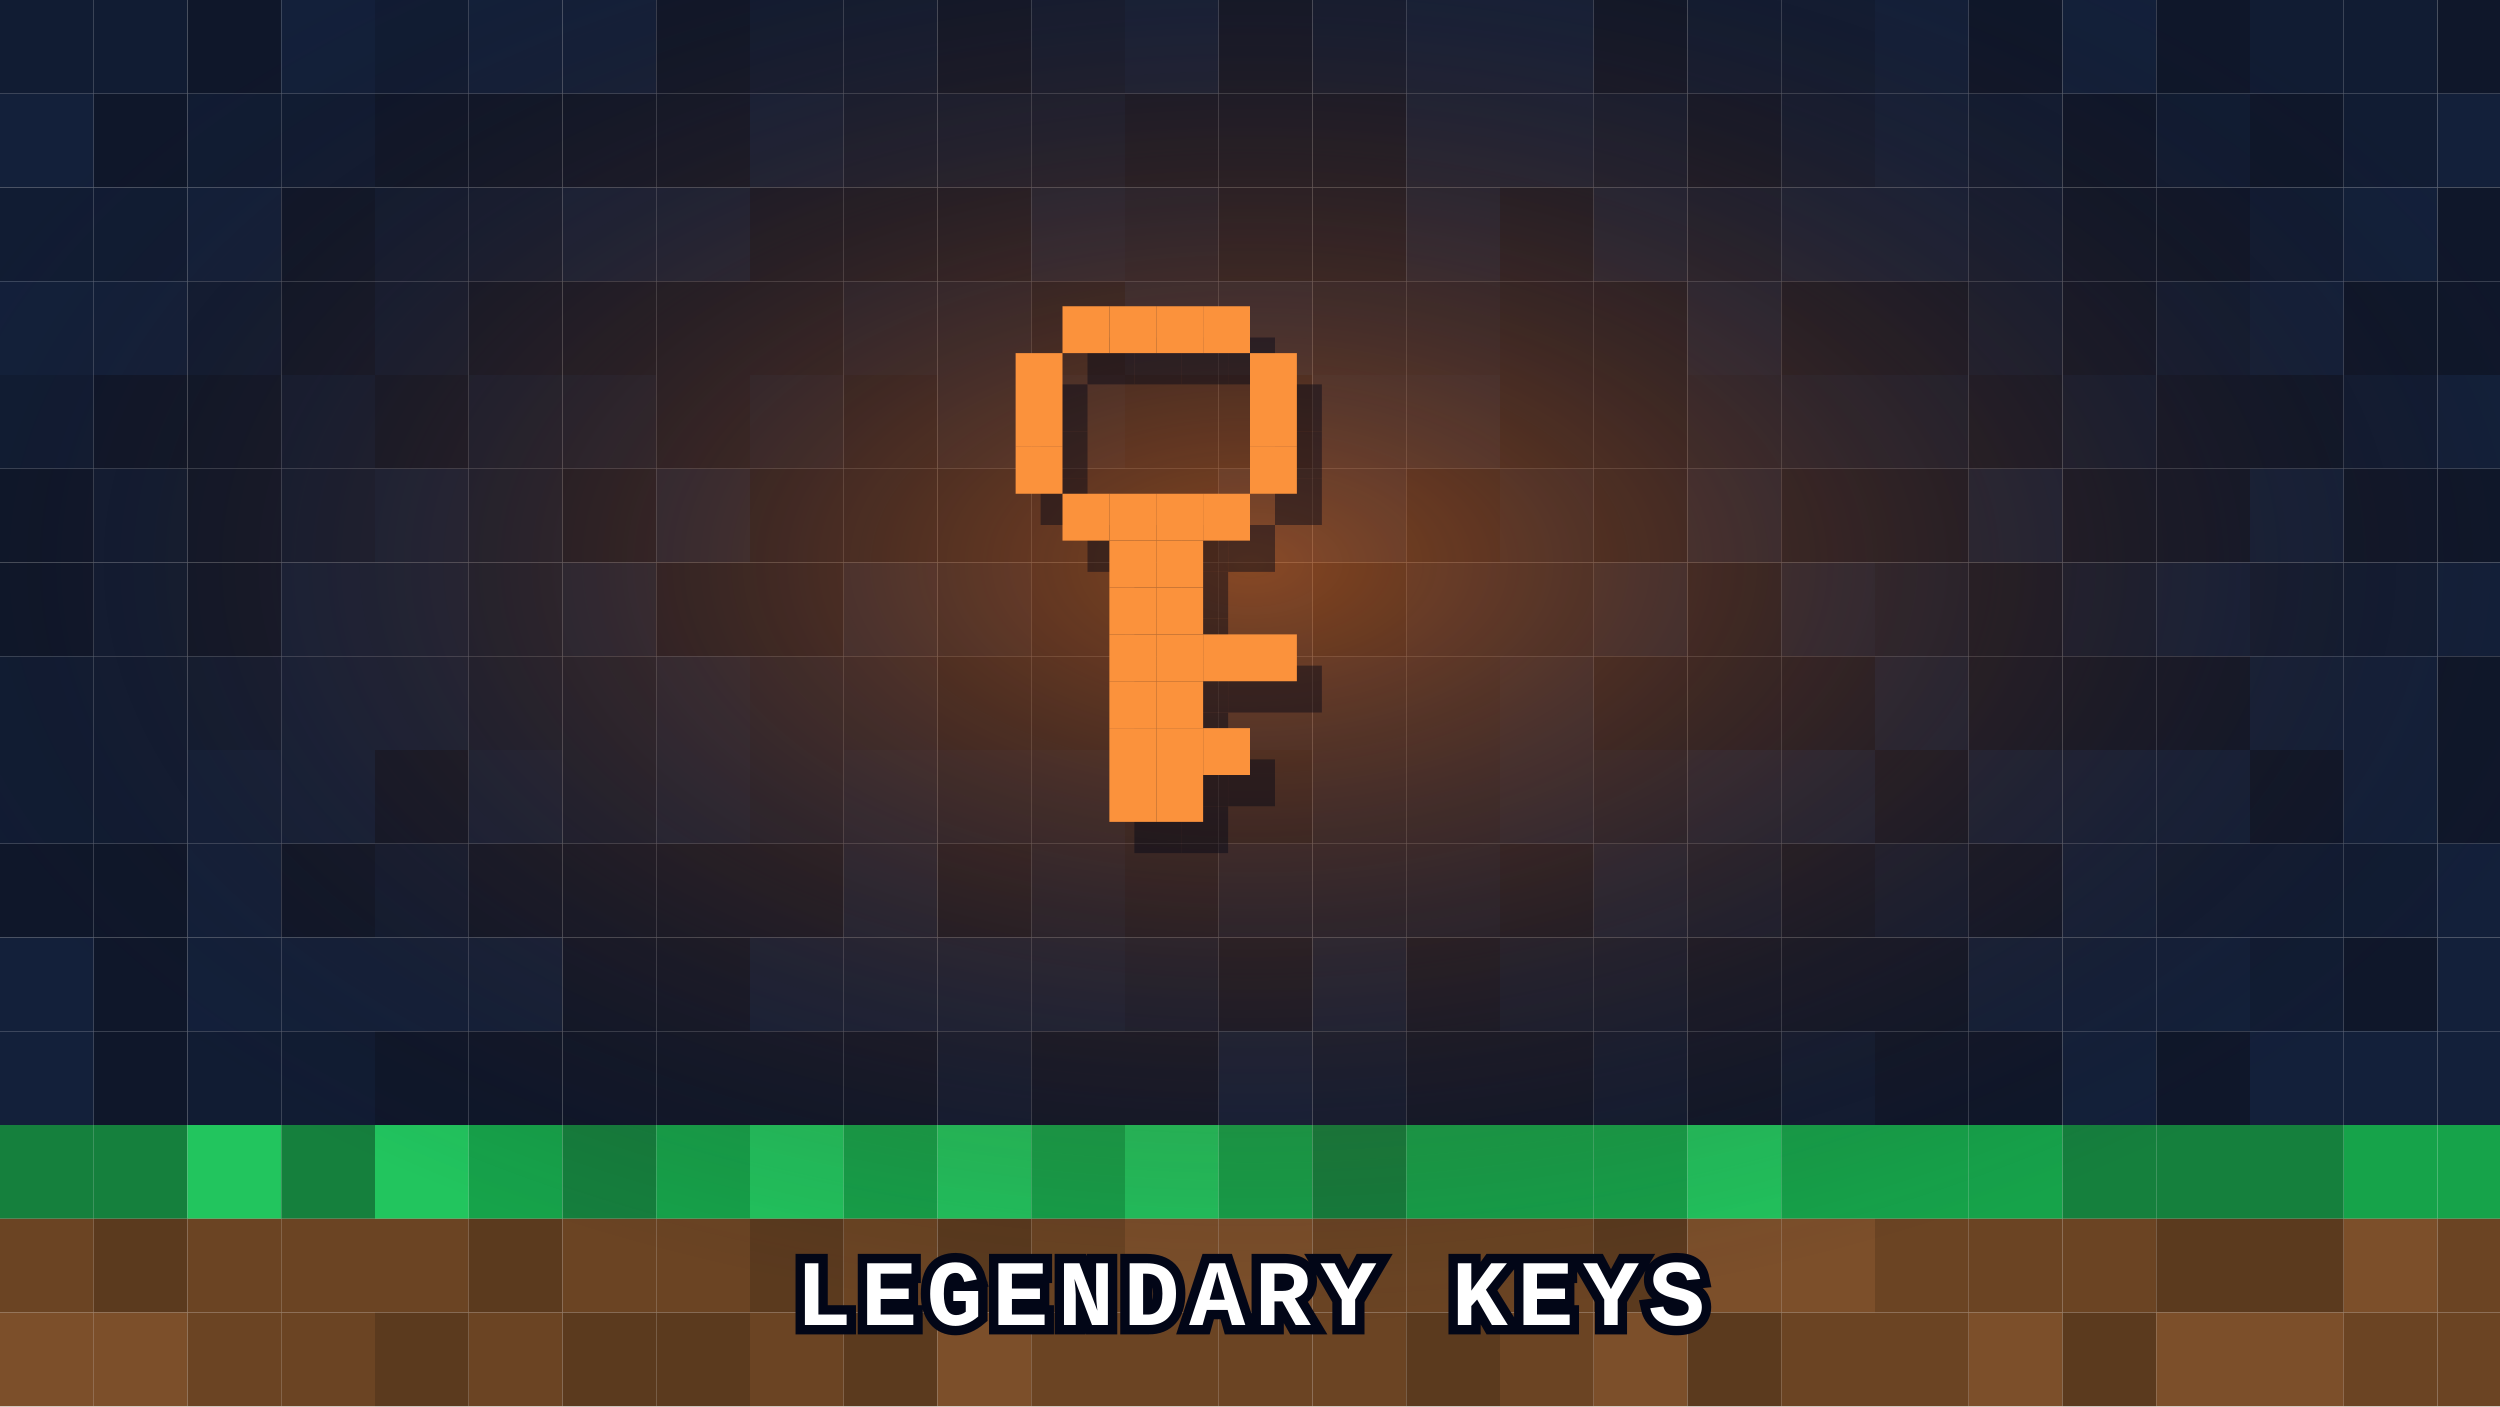
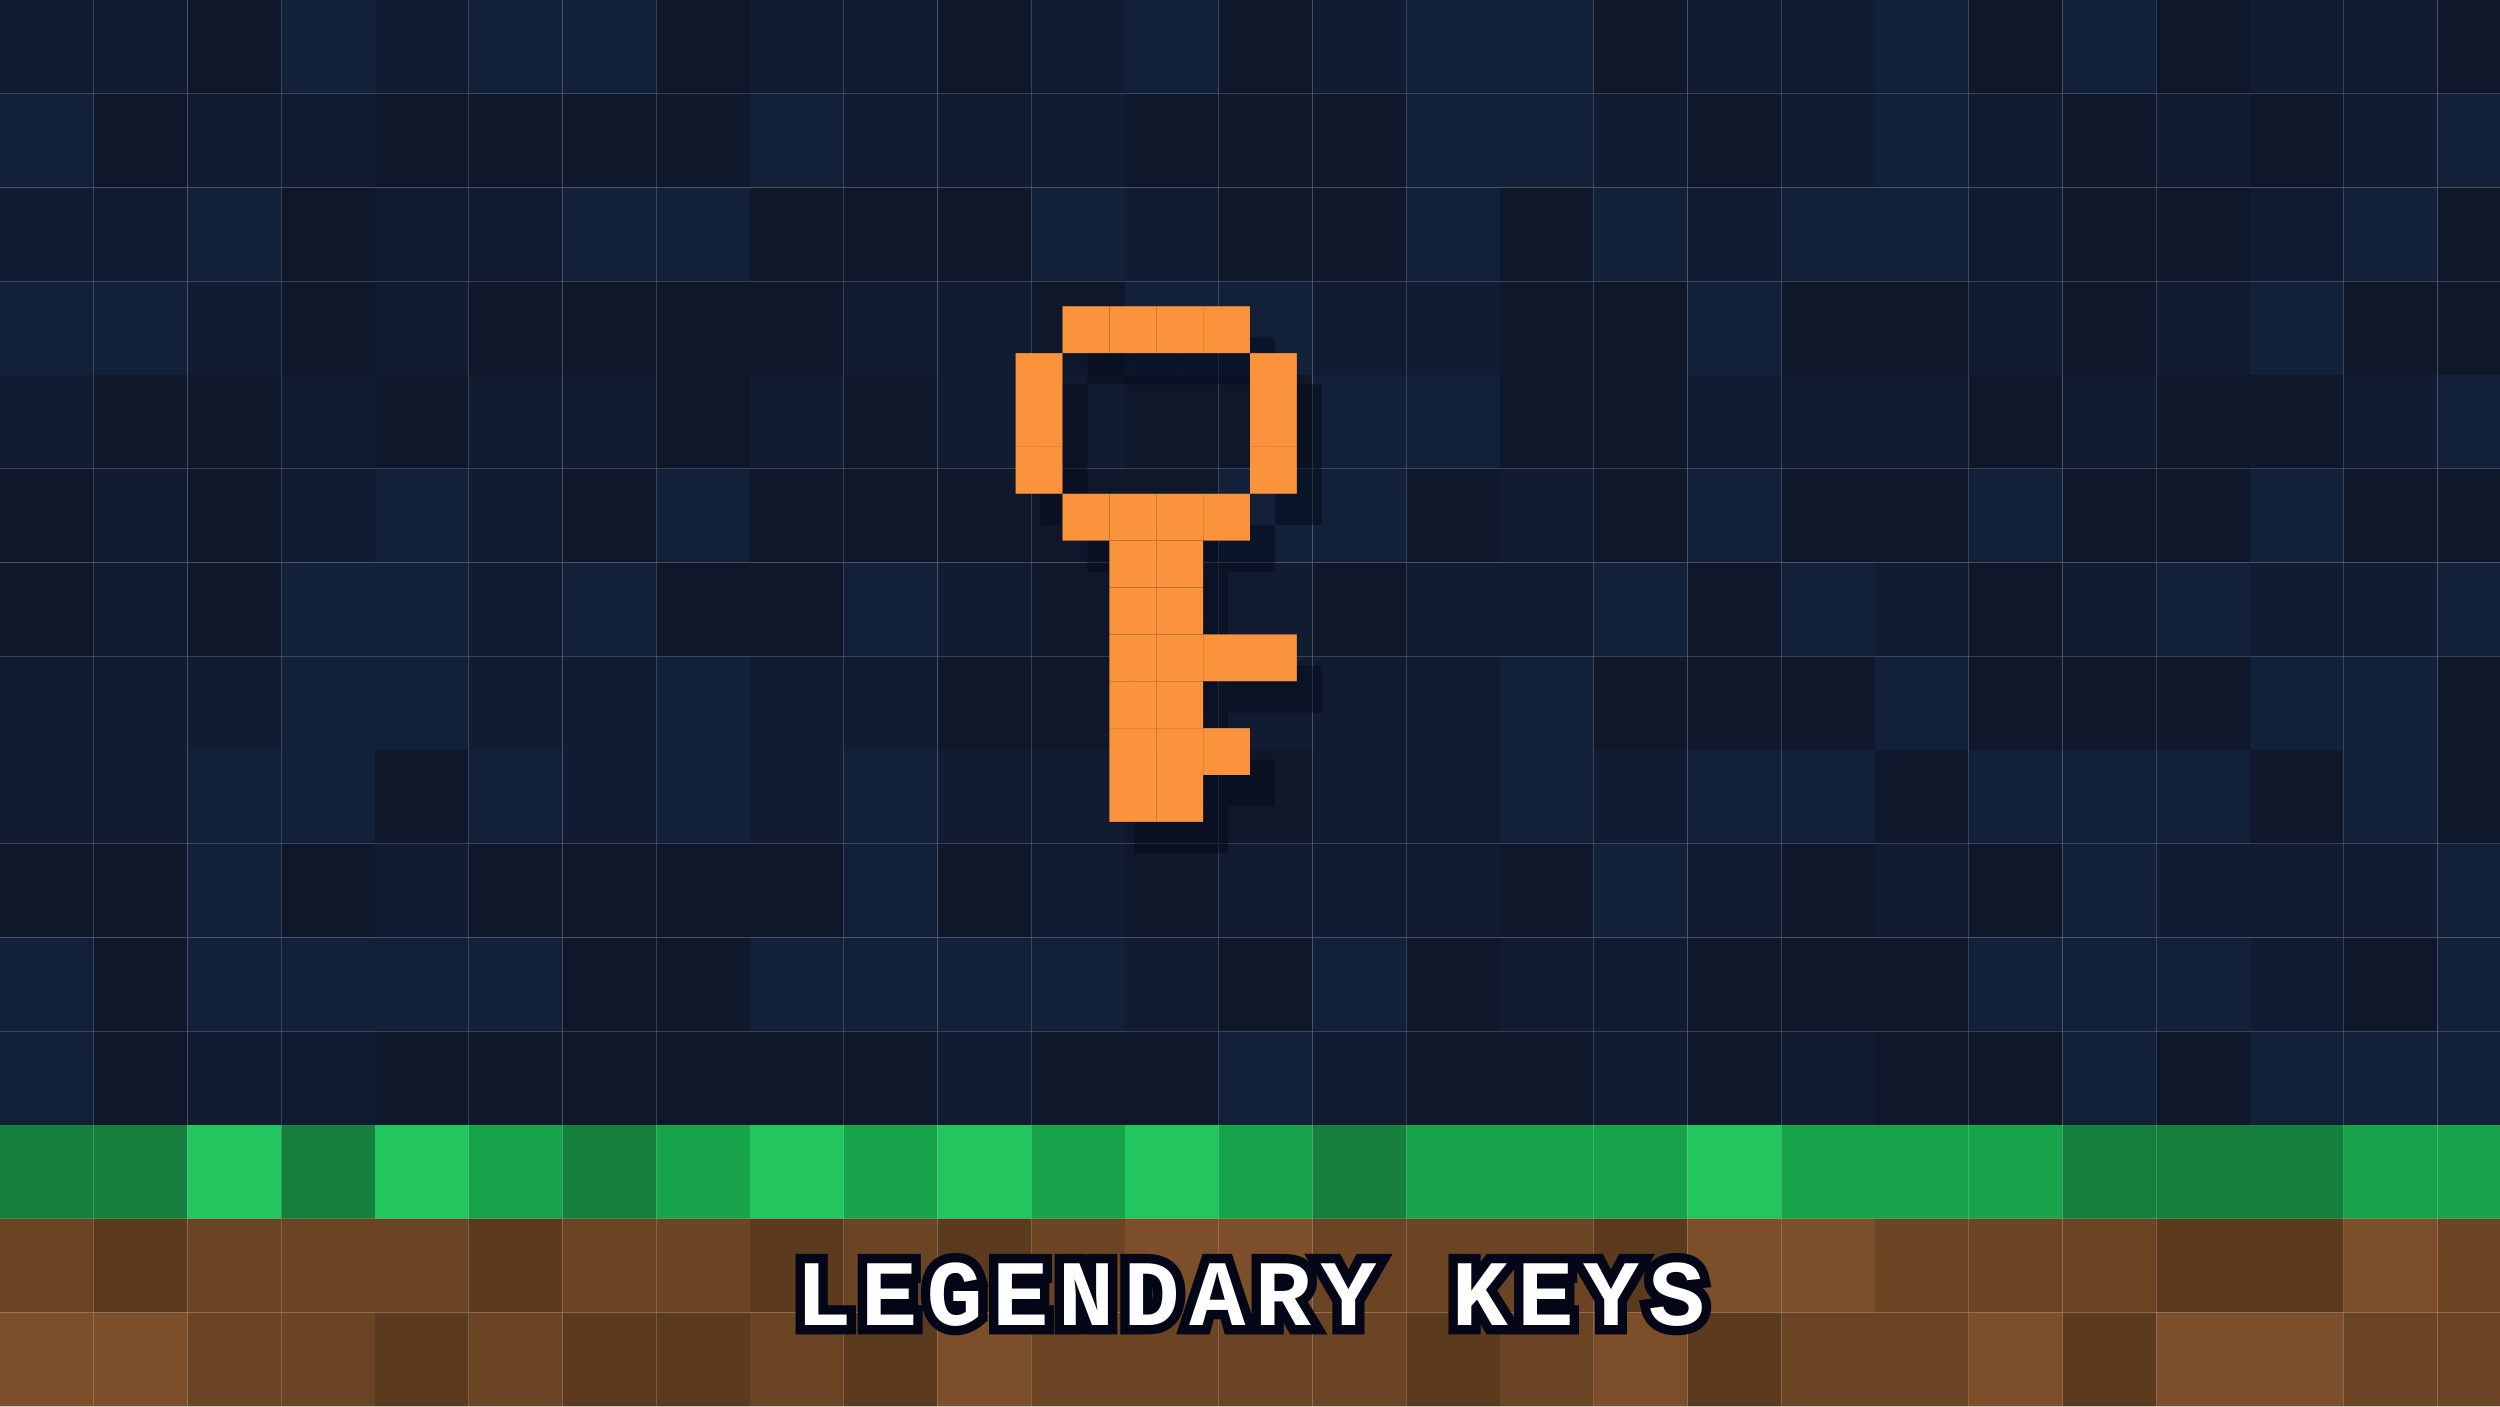
<svg xmlns="http://www.w3.org/2000/svg" viewBox="0 0 800 450" width="800" height="450">
-   <defs>
-     <radialGradient id="g" cx="50%" cy="40%" r="55%">
-       <stop offset="0" stop-color="#f97316" stop-opacity=".85" />
-       <stop offset="1" stop-color="#020617" stop-opacity="0" />
-     </radialGradient>
-   </defs>
  <rect x="0" y="0" width="30" height="30" fill="#111c33" />
  <rect x="30" y="0" width="30" height="30" fill="#111c33" />
  <rect x="60" y="0" width="30" height="30" fill="#0f172a" />
  <rect x="90" y="0" width="30" height="30" fill="#13203a" />
  <rect x="120" y="0" width="30" height="30" fill="#111c33" />
  <rect x="150" y="0" width="30" height="30" fill="#13203a" />
  <rect x="180" y="0" width="30" height="30" fill="#13203a" />
  <rect x="210" y="0" width="30" height="30" fill="#0f172a" />
  <rect x="240" y="0" width="30" height="30" fill="#111c33" />
  <rect x="270" y="0" width="30" height="30" fill="#111c33" />
  <rect x="300" y="0" width="30" height="30" fill="#0f172a" />
  <rect x="330" y="0" width="30" height="30" fill="#111c33" />
  <rect x="360" y="0" width="30" height="30" fill="#13203a" />
  <rect x="390" y="0" width="30" height="30" fill="#0f172a" />
  <rect x="420" y="0" width="30" height="30" fill="#111c33" />
  <rect x="450" y="0" width="30" height="30" fill="#13203a" />
  <rect x="480" y="0" width="30" height="30" fill="#13203a" />
  <rect x="510" y="0" width="30" height="30" fill="#0f172a" />
  <rect x="540" y="0" width="30" height="30" fill="#111c33" />
  <rect x="570" y="0" width="30" height="30" fill="#111c33" />
  <rect x="600" y="0" width="30" height="30" fill="#13203a" />
  <rect x="630" y="0" width="30" height="30" fill="#0f172a" />
  <rect x="660" y="0" width="30" height="30" fill="#13203a" />
  <rect x="690" y="0" width="30" height="30" fill="#0f172a" />
  <rect x="720" y="0" width="30" height="30" fill="#111c33" />
  <rect x="750" y="0" width="30" height="30" fill="#111c33" />
  <rect x="780" y="0" width="30" height="30" fill="#0f172a" />
  <rect x="0" y="30" width="30" height="30" fill="#13203a" />
  <rect x="30" y="30" width="30" height="30" fill="#0f172a" />
  <rect x="60" y="30" width="30" height="30" fill="#111c33" />
  <rect x="90" y="30" width="30" height="30" fill="#111c33" />
  <rect x="120" y="30" width="30" height="30" fill="#0f172a" />
  <rect x="150" y="30" width="30" height="30" fill="#0f172a" />
  <rect x="180" y="30" width="30" height="30" fill="#0f172a" />
  <rect x="210" y="30" width="30" height="30" fill="#0f172a" />
  <rect x="240" y="30" width="30" height="30" fill="#13203a" />
  <rect x="270" y="30" width="30" height="30" fill="#111c33" />
  <rect x="300" y="30" width="30" height="30" fill="#111c33" />
  <rect x="330" y="30" width="30" height="30" fill="#111c33" />
  <rect x="360" y="30" width="30" height="30" fill="#0f172a" />
  <rect x="390" y="30" width="30" height="30" fill="#0f172a" />
  <rect x="420" y="30" width="30" height="30" fill="#0f172a" />
  <rect x="450" y="30" width="30" height="30" fill="#13203a" />
  <rect x="480" y="30" width="30" height="30" fill="#13203a" />
  <rect x="510" y="30" width="30" height="30" fill="#111c33" />
  <rect x="540" y="30" width="30" height="30" fill="#0f172a" />
  <rect x="570" y="30" width="30" height="30" fill="#111c33" />
  <rect x="600" y="30" width="30" height="30" fill="#13203a" />
  <rect x="630" y="30" width="30" height="30" fill="#111c33" />
  <rect x="660" y="30" width="30" height="30" fill="#0f172a" />
  <rect x="690" y="30" width="30" height="30" fill="#111c33" />
  <rect x="720" y="30" width="30" height="30" fill="#0f172a" />
  <rect x="750" y="30" width="30" height="30" fill="#111c33" />
  <rect x="780" y="30" width="30" height="30" fill="#13203a" />
  <rect x="0" y="60" width="30" height="30" fill="#111c33" />
  <rect x="30" y="60" width="30" height="30" fill="#111c33" />
  <rect x="60" y="60" width="30" height="30" fill="#13203a" />
  <rect x="90" y="60" width="30" height="30" fill="#0f172a" />
  <rect x="120" y="60" width="30" height="30" fill="#111c33" />
  <rect x="150" y="60" width="30" height="30" fill="#111c33" />
  <rect x="180" y="60" width="30" height="30" fill="#13203a" />
  <rect x="210" y="60" width="30" height="30" fill="#13203a" />
  <rect x="240" y="60" width="30" height="30" fill="#0f172a" />
  <rect x="270" y="60" width="30" height="30" fill="#0f172a" />
  <rect x="300" y="60" width="30" height="30" fill="#0f172a" />
  <rect x="330" y="60" width="30" height="30" fill="#13203a" />
  <rect x="360" y="60" width="30" height="30" fill="#111c33" />
  <rect x="390" y="60" width="30" height="30" fill="#0f172a" />
  <rect x="420" y="60" width="30" height="30" fill="#0f172a" />
  <rect x="450" y="60" width="30" height="30" fill="#13203a" />
  <rect x="480" y="60" width="30" height="30" fill="#0f172a" />
  <rect x="510" y="60" width="30" height="30" fill="#13203a" />
  <rect x="540" y="60" width="30" height="30" fill="#111c33" />
  <rect x="570" y="60" width="30" height="30" fill="#13203a" />
  <rect x="600" y="60" width="30" height="30" fill="#13203a" />
  <rect x="630" y="60" width="30" height="30" fill="#111c33" />
  <rect x="660" y="60" width="30" height="30" fill="#0f172a" />
  <rect x="690" y="60" width="30" height="30" fill="#0f172a" />
  <rect x="720" y="60" width="30" height="30" fill="#111c33" />
  <rect x="750" y="60" width="30" height="30" fill="#13203a" />
  <rect x="780" y="60" width="30" height="30" fill="#0f172a" />
  <rect x="0" y="90" width="30" height="30" fill="#13203a" />
  <rect x="30" y="90" width="30" height="30" fill="#13203a" />
  <rect x="60" y="90" width="30" height="30" fill="#111c33" />
  <rect x="90" y="90" width="30" height="30" fill="#0f172a" />
  <rect x="120" y="90" width="30" height="30" fill="#111c33" />
  <rect x="150" y="90" width="30" height="30" fill="#0f172a" />
  <rect x="180" y="90" width="30" height="30" fill="#0f172a" />
  <rect x="210" y="90" width="30" height="30" fill="#0f172a" />
  <rect x="240" y="90" width="30" height="30" fill="#0f172a" />
  <rect x="270" y="90" width="30" height="30" fill="#111c33" />
  <rect x="300" y="90" width="30" height="30" fill="#111c33" />
  <rect x="330" y="90" width="30" height="30" fill="#0f172a" />
  <rect x="360" y="90" width="30" height="30" fill="#13203a" />
  <rect x="390" y="90" width="30" height="30" fill="#13203a" />
  <rect x="420" y="90" width="30" height="30" fill="#111c33" />
  <rect x="450" y="90" width="30" height="30" fill="#111c33" />
  <rect x="480" y="90" width="30" height="30" fill="#0f172a" />
  <rect x="510" y="90" width="30" height="30" fill="#0f172a" />
  <rect x="540" y="90" width="30" height="30" fill="#13203a" />
  <rect x="570" y="90" width="30" height="30" fill="#0f172a" />
  <rect x="600" y="90" width="30" height="30" fill="#0f172a" />
  <rect x="630" y="90" width="30" height="30" fill="#111c33" />
  <rect x="660" y="90" width="30" height="30" fill="#0f172a" />
  <rect x="690" y="90" width="30" height="30" fill="#111c33" />
  <rect x="720" y="90" width="30" height="30" fill="#13203a" />
  <rect x="750" y="90" width="30" height="30" fill="#0f172a" />
  <rect x="780" y="90" width="30" height="30" fill="#0f172a" />
  <rect x="0" y="120" width="30" height="30" fill="#111c33" />
  <rect x="30" y="120" width="30" height="30" fill="#0f172a" />
  <rect x="60" y="120" width="30" height="30" fill="#0f172a" />
  <rect x="90" y="120" width="30" height="30" fill="#111c33" />
  <rect x="120" y="120" width="30" height="30" fill="#0f172a" />
  <rect x="150" y="120" width="30" height="30" fill="#111c33" />
  <rect x="180" y="120" width="30" height="30" fill="#111c33" />
  <rect x="210" y="120" width="30" height="30" fill="#0f172a" />
  <rect x="240" y="120" width="30" height="30" fill="#111c33" />
  <rect x="270" y="120" width="30" height="30" fill="#0f172a" />
  <rect x="300" y="120" width="30" height="30" fill="#111c33" />
  <rect x="330" y="120" width="30" height="30" fill="#111c33" />
  <rect x="360" y="120" width="30" height="30" fill="#0f172a" />
  <rect x="390" y="120" width="30" height="30" fill="#0f172a" />
  <rect x="420" y="120" width="30" height="30" fill="#13203a" />
  <rect x="450" y="120" width="30" height="30" fill="#13203a" />
  <rect x="480" y="120" width="30" height="30" fill="#0f172a" />
  <rect x="510" y="120" width="30" height="30" fill="#0f172a" />
  <rect x="540" y="120" width="30" height="30" fill="#111c33" />
  <rect x="570" y="120" width="30" height="30" fill="#111c33" />
  <rect x="600" y="120" width="30" height="30" fill="#111c33" />
  <rect x="630" y="120" width="30" height="30" fill="#0f172a" />
  <rect x="660" y="120" width="30" height="30" fill="#111c33" />
  <rect x="690" y="120" width="30" height="30" fill="#0f172a" />
  <rect x="720" y="120" width="30" height="30" fill="#0f172a" />
  <rect x="750" y="120" width="30" height="30" fill="#111c33" />
  <rect x="780" y="120" width="30" height="30" fill="#13203a" />
  <rect x="0" y="150" width="30" height="30" fill="#0f172a" />
  <rect x="30" y="150" width="30" height="30" fill="#111c33" />
  <rect x="60" y="150" width="30" height="30" fill="#0f172a" />
  <rect x="90" y="150" width="30" height="30" fill="#111c33" />
  <rect x="120" y="150" width="30" height="30" fill="#13203a" />
  <rect x="150" y="150" width="30" height="30" fill="#111c33" />
  <rect x="180" y="150" width="30" height="30" fill="#0f172a" />
  <rect x="210" y="150" width="30" height="30" fill="#13203a" />
  <rect x="240" y="150" width="30" height="30" fill="#0f172a" />
  <rect x="270" y="150" width="30" height="30" fill="#0f172a" />
  <rect x="300" y="150" width="30" height="30" fill="#0f172a" />
  <rect x="330" y="150" width="30" height="30" fill="#0f172a" />
  <rect x="360" y="150" width="30" height="30" fill="#0f172a" />
  <rect x="390" y="150" width="30" height="30" fill="#13203a" />
  <rect x="420" y="150" width="30" height="30" fill="#13203a" />
  <rect x="450" y="150" width="30" height="30" fill="#0f172a" />
  <rect x="480" y="150" width="30" height="30" fill="#111c33" />
  <rect x="510" y="150" width="30" height="30" fill="#0f172a" />
  <rect x="540" y="150" width="30" height="30" fill="#13203a" />
  <rect x="570" y="150" width="30" height="30" fill="#0f172a" />
  <rect x="600" y="150" width="30" height="30" fill="#0f172a" />
  <rect x="630" y="150" width="30" height="30" fill="#13203a" />
  <rect x="660" y="150" width="30" height="30" fill="#0f172a" />
  <rect x="690" y="150" width="30" height="30" fill="#0f172a" />
  <rect x="720" y="150" width="30" height="30" fill="#13203a" />
  <rect x="750" y="150" width="30" height="30" fill="#0f172a" />
  <rect x="780" y="150" width="30" height="30" fill="#0f172a" />
  <rect x="0" y="180" width="30" height="30" fill="#0f172a" />
  <rect x="30" y="180" width="30" height="30" fill="#111c33" />
  <rect x="60" y="180" width="30" height="30" fill="#0f172a" />
  <rect x="90" y="180" width="30" height="30" fill="#13203a" />
  <rect x="120" y="180" width="30" height="30" fill="#13203a" />
  <rect x="150" y="180" width="30" height="30" fill="#111c33" />
  <rect x="180" y="180" width="30" height="30" fill="#13203a" />
  <rect x="210" y="180" width="30" height="30" fill="#0f172a" />
  <rect x="240" y="180" width="30" height="30" fill="#0f172a" />
  <rect x="270" y="180" width="30" height="30" fill="#13203a" />
  <rect x="300" y="180" width="30" height="30" fill="#111c33" />
  <rect x="330" y="180" width="30" height="30" fill="#0f172a" />
  <rect x="360" y="180" width="30" height="30" fill="#111c33" />
  <rect x="390" y="180" width="30" height="30" fill="#111c33" />
  <rect x="420" y="180" width="30" height="30" fill="#0f172a" />
  <rect x="450" y="180" width="30" height="30" fill="#111c33" />
  <rect x="480" y="180" width="30" height="30" fill="#111c33" />
  <rect x="510" y="180" width="30" height="30" fill="#13203a" />
  <rect x="540" y="180" width="30" height="30" fill="#0f172a" />
  <rect x="570" y="180" width="30" height="30" fill="#13203a" />
  <rect x="600" y="180" width="30" height="30" fill="#111c33" />
  <rect x="630" y="180" width="30" height="30" fill="#0f172a" />
  <rect x="660" y="180" width="30" height="30" fill="#111c33" />
  <rect x="690" y="180" width="30" height="30" fill="#13203a" />
  <rect x="720" y="180" width="30" height="30" fill="#111c33" />
  <rect x="750" y="180" width="30" height="30" fill="#111c33" />
  <rect x="780" y="180" width="30" height="30" fill="#13203a" />
  <rect x="0" y="210" width="30" height="30" fill="#111c33" />
  <rect x="30" y="210" width="30" height="30" fill="#111c33" />
  <rect x="60" y="210" width="30" height="30" fill="#111c33" />
  <rect x="90" y="210" width="30" height="30" fill="#13203a" />
  <rect x="120" y="210" width="30" height="30" fill="#13203a" />
  <rect x="150" y="210" width="30" height="30" fill="#111c33" />
  <rect x="180" y="210" width="30" height="30" fill="#111c33" />
  <rect x="210" y="210" width="30" height="30" fill="#13203a" />
  <rect x="240" y="210" width="30" height="30" fill="#111c33" />
  <rect x="270" y="210" width="30" height="30" fill="#111c33" />
  <rect x="300" y="210" width="30" height="30" fill="#0f172a" />
  <rect x="330" y="210" width="30" height="30" fill="#0f172a" />
  <rect x="360" y="210" width="30" height="30" fill="#111c33" />
  <rect x="390" y="210" width="30" height="30" fill="#111c33" />
  <rect x="420" y="210" width="30" height="30" fill="#111c33" />
  <rect x="450" y="210" width="30" height="30" fill="#111c33" />
  <rect x="480" y="210" width="30" height="30" fill="#13203a" />
  <rect x="510" y="210" width="30" height="30" fill="#0f172a" />
  <rect x="540" y="210" width="30" height="30" fill="#0f172a" />
  <rect x="570" y="210" width="30" height="30" fill="#0f172a" />
  <rect x="600" y="210" width="30" height="30" fill="#13203a" />
  <rect x="630" y="210" width="30" height="30" fill="#0f172a" />
  <rect x="660" y="210" width="30" height="30" fill="#0f172a" />
  <rect x="690" y="210" width="30" height="30" fill="#0f172a" />
  <rect x="720" y="210" width="30" height="30" fill="#13203a" />
  <rect x="750" y="210" width="30" height="30" fill="#13203a" />
  <rect x="780" y="210" width="30" height="30" fill="#0f172a" />
  <rect x="0" y="240" width="30" height="30" fill="#111c33" />
  <rect x="30" y="240" width="30" height="30" fill="#111c33" />
  <rect x="60" y="240" width="30" height="30" fill="#13203a" />
  <rect x="90" y="240" width="30" height="30" fill="#13203a" />
  <rect x="120" y="240" width="30" height="30" fill="#0f172a" />
  <rect x="150" y="240" width="30" height="30" fill="#13203a" />
  <rect x="180" y="240" width="30" height="30" fill="#111c33" />
  <rect x="210" y="240" width="30" height="30" fill="#13203a" />
  <rect x="240" y="240" width="30" height="30" fill="#111c33" />
  <rect x="270" y="240" width="30" height="30" fill="#13203a" />
  <rect x="300" y="240" width="30" height="30" fill="#111c33" />
  <rect x="330" y="240" width="30" height="30" fill="#111c33" />
  <rect x="360" y="240" width="30" height="30" fill="#0f172a" />
  <rect x="390" y="240" width="30" height="30" fill="#0f172a" />
  <rect x="420" y="240" width="30" height="30" fill="#111c33" />
  <rect x="450" y="240" width="30" height="30" fill="#111c33" />
  <rect x="480" y="240" width="30" height="30" fill="#13203a" />
  <rect x="510" y="240" width="30" height="30" fill="#111c33" />
  <rect x="540" y="240" width="30" height="30" fill="#13203a" />
  <rect x="570" y="240" width="30" height="30" fill="#13203a" />
  <rect x="600" y="240" width="30" height="30" fill="#0f172a" />
  <rect x="630" y="240" width="30" height="30" fill="#13203a" />
  <rect x="660" y="240" width="30" height="30" fill="#13203a" />
  <rect x="690" y="240" width="30" height="30" fill="#13203a" />
  <rect x="720" y="240" width="30" height="30" fill="#0f172a" />
  <rect x="750" y="240" width="30" height="30" fill="#13203a" />
  <rect x="780" y="240" width="30" height="30" fill="#0f172a" />
  <rect x="0" y="270" width="30" height="30" fill="#0f172a" />
  <rect x="30" y="270" width="30" height="30" fill="#0f172a" />
  <rect x="60" y="270" width="30" height="30" fill="#13203a" />
  <rect x="90" y="270" width="30" height="30" fill="#0f172a" />
  <rect x="120" y="270" width="30" height="30" fill="#111c33" />
  <rect x="150" y="270" width="30" height="30" fill="#0f172a" />
  <rect x="180" y="270" width="30" height="30" fill="#0f172a" />
  <rect x="210" y="270" width="30" height="30" fill="#0f172a" />
  <rect x="240" y="270" width="30" height="30" fill="#0f172a" />
  <rect x="270" y="270" width="30" height="30" fill="#13203a" />
  <rect x="300" y="270" width="30" height="30" fill="#0f172a" />
  <rect x="330" y="270" width="30" height="30" fill="#111c33" />
  <rect x="360" y="270" width="30" height="30" fill="#0f172a" />
  <rect x="390" y="270" width="30" height="30" fill="#111c33" />
  <rect x="420" y="270" width="30" height="30" fill="#111c33" />
  <rect x="450" y="270" width="30" height="30" fill="#111c33" />
  <rect x="480" y="270" width="30" height="30" fill="#0f172a" />
  <rect x="510" y="270" width="30" height="30" fill="#13203a" />
  <rect x="540" y="270" width="30" height="30" fill="#111c33" />
  <rect x="570" y="270" width="30" height="30" fill="#0f172a" />
  <rect x="600" y="270" width="30" height="30" fill="#111c33" />
  <rect x="630" y="270" width="30" height="30" fill="#0f172a" />
  <rect x="660" y="270" width="30" height="30" fill="#13203a" />
  <rect x="690" y="270" width="30" height="30" fill="#111c33" />
  <rect x="720" y="270" width="30" height="30" fill="#111c33" />
  <rect x="750" y="270" width="30" height="30" fill="#111c33" />
  <rect x="780" y="270" width="30" height="30" fill="#13203a" />
  <rect x="0" y="300" width="30" height="30" fill="#13203a" />
  <rect x="30" y="300" width="30" height="30" fill="#0f172a" />
  <rect x="60" y="300" width="30" height="30" fill="#13203a" />
  <rect x="90" y="300" width="30" height="30" fill="#13203a" />
  <rect x="120" y="300" width="30" height="30" fill="#13203a" />
  <rect x="150" y="300" width="30" height="30" fill="#13203a" />
  <rect x="180" y="300" width="30" height="30" fill="#0f172a" />
  <rect x="210" y="300" width="30" height="30" fill="#0f172a" />
  <rect x="240" y="300" width="30" height="30" fill="#13203a" />
  <rect x="270" y="300" width="30" height="30" fill="#13203a" />
  <rect x="300" y="300" width="30" height="30" fill="#13203a" />
  <rect x="330" y="300" width="30" height="30" fill="#13203a" />
  <rect x="360" y="300" width="30" height="30" fill="#111c33" />
  <rect x="390" y="300" width="30" height="30" fill="#0f172a" />
  <rect x="420" y="300" width="30" height="30" fill="#13203a" />
  <rect x="450" y="300" width="30" height="30" fill="#0f172a" />
  <rect x="480" y="300" width="30" height="30" fill="#111c33" />
  <rect x="510" y="300" width="30" height="30" fill="#111c33" />
  <rect x="540" y="300" width="30" height="30" fill="#0f172a" />
  <rect x="570" y="300" width="30" height="30" fill="#0f172a" />
  <rect x="600" y="300" width="30" height="30" fill="#0f172a" />
  <rect x="630" y="300" width="30" height="30" fill="#13203a" />
  <rect x="660" y="300" width="30" height="30" fill="#13203a" />
  <rect x="690" y="300" width="30" height="30" fill="#13203a" />
  <rect x="720" y="300" width="30" height="30" fill="#111c33" />
  <rect x="750" y="300" width="30" height="30" fill="#0f172a" />
  <rect x="780" y="300" width="30" height="30" fill="#13203a" />
  <rect x="0" y="330" width="30" height="30" fill="#13203a" />
  <rect x="30" y="330" width="30" height="30" fill="#0f172a" />
  <rect x="60" y="330" width="30" height="30" fill="#111c33" />
  <rect x="90" y="330" width="30" height="30" fill="#111c33" />
  <rect x="120" y="330" width="30" height="30" fill="#0f172a" />
  <rect x="150" y="330" width="30" height="30" fill="#0f172a" />
  <rect x="180" y="330" width="30" height="30" fill="#0f172a" />
  <rect x="210" y="330" width="30" height="30" fill="#0f172a" />
  <rect x="240" y="330" width="30" height="30" fill="#0f172a" />
  <rect x="270" y="330" width="30" height="30" fill="#0f172a" />
  <rect x="300" y="330" width="30" height="30" fill="#111c33" />
  <rect x="330" y="330" width="30" height="30" fill="#0f172a" />
  <rect x="360" y="330" width="30" height="30" fill="#0f172a" />
  <rect x="390" y="330" width="30" height="30" fill="#13203a" />
  <rect x="420" y="330" width="30" height="30" fill="#111c33" />
  <rect x="450" y="330" width="30" height="30" fill="#0f172a" />
  <rect x="480" y="330" width="30" height="30" fill="#0f172a" />
  <rect x="510" y="330" width="30" height="30" fill="#111c33" />
  <rect x="540" y="330" width="30" height="30" fill="#0f172a" />
  <rect x="570" y="330" width="30" height="30" fill="#111c33" />
  <rect x="600" y="330" width="30" height="30" fill="#0f172a" />
  <rect x="630" y="330" width="30" height="30" fill="#0f172a" />
  <rect x="660" y="330" width="30" height="30" fill="#13203a" />
  <rect x="690" y="330" width="30" height="30" fill="#0f172a" />
  <rect x="720" y="330" width="30" height="30" fill="#13203a" />
  <rect x="750" y="330" width="30" height="30" fill="#13203a" />
  <rect x="780" y="330" width="30" height="30" fill="#13203a" />
  <rect x="0" y="360" width="30" height="30" fill="#15803d" />
  <rect x="30" y="360" width="30" height="30" fill="#15803d" />
  <rect x="60" y="360" width="30" height="30" fill="#22c55e" />
  <rect x="90" y="360" width="30" height="30" fill="#15803d" />
  <rect x="120" y="360" width="30" height="30" fill="#22c55e" />
  <rect x="150" y="360" width="30" height="30" fill="#16a34a" />
  <rect x="180" y="360" width="30" height="30" fill="#15803d" />
  <rect x="210" y="360" width="30" height="30" fill="#16a34a" />
  <rect x="240" y="360" width="30" height="30" fill="#22c55e" />
  <rect x="270" y="360" width="30" height="30" fill="#16a34a" />
  <rect x="300" y="360" width="30" height="30" fill="#22c55e" />
  <rect x="330" y="360" width="30" height="30" fill="#16a34a" />
  <rect x="360" y="360" width="30" height="30" fill="#22c55e" />
  <rect x="390" y="360" width="30" height="30" fill="#16a34a" />
  <rect x="420" y="360" width="30" height="30" fill="#15803d" />
  <rect x="450" y="360" width="30" height="30" fill="#16a34a" />
  <rect x="480" y="360" width="30" height="30" fill="#16a34a" />
  <rect x="510" y="360" width="30" height="30" fill="#16a34a" />
  <rect x="540" y="360" width="30" height="30" fill="#22c55e" />
  <rect x="570" y="360" width="30" height="30" fill="#16a34a" />
  <rect x="600" y="360" width="30" height="30" fill="#16a34a" />
  <rect x="630" y="360" width="30" height="30" fill="#16a34a" />
  <rect x="660" y="360" width="30" height="30" fill="#15803d" />
  <rect x="690" y="360" width="30" height="30" fill="#15803d" />
  <rect x="720" y="360" width="30" height="30" fill="#15803d" />
  <rect x="750" y="360" width="30" height="30" fill="#16a34a" />
  <rect x="780" y="360" width="30" height="30" fill="#16a34a" />
  <rect x="0" y="390" width="30" height="30" fill="#6b4423" />
  <rect x="30" y="390" width="30" height="30" fill="#5b3a1e" />
  <rect x="60" y="390" width="30" height="30" fill="#6b4423" />
  <rect x="90" y="390" width="30" height="30" fill="#6b4423" />
  <rect x="120" y="390" width="30" height="30" fill="#6b4423" />
  <rect x="150" y="390" width="30" height="30" fill="#5b3a1e" />
  <rect x="180" y="390" width="30" height="30" fill="#6b4423" />
  <rect x="210" y="390" width="30" height="30" fill="#6b4423" />
  <rect x="240" y="390" width="30" height="30" fill="#5b3a1e" />
  <rect x="270" y="390" width="30" height="30" fill="#6b4423" />
  <rect x="300" y="390" width="30" height="30" fill="#5b3a1e" />
  <rect x="330" y="390" width="30" height="30" fill="#6b4423" />
  <rect x="360" y="390" width="30" height="30" fill="#7c4f2a" />
  <rect x="390" y="390" width="30" height="30" fill="#7c4f2a" />
  <rect x="420" y="390" width="30" height="30" fill="#6b4423" />
  <rect x="450" y="390" width="30" height="30" fill="#6b4423" />
  <rect x="480" y="390" width="30" height="30" fill="#6b4423" />
  <rect x="510" y="390" width="30" height="30" fill="#5b3a1e" />
  <rect x="540" y="390" width="30" height="30" fill="#7c4f2a" />
  <rect x="570" y="390" width="30" height="30" fill="#7c4f2a" />
  <rect x="600" y="390" width="30" height="30" fill="#6b4423" />
  <rect x="630" y="390" width="30" height="30" fill="#6b4423" />
  <rect x="660" y="390" width="30" height="30" fill="#6b4423" />
  <rect x="690" y="390" width="30" height="30" fill="#5b3a1e" />
  <rect x="720" y="390" width="30" height="30" fill="#5b3a1e" />
  <rect x="750" y="390" width="30" height="30" fill="#7c4f2a" />
  <rect x="780" y="390" width="30" height="30" fill="#6b4423" />
  <rect x="0" y="420" width="30" height="30" fill="#7c4f2a" />
  <rect x="30" y="420" width="30" height="30" fill="#7c4f2a" />
  <rect x="60" y="420" width="30" height="30" fill="#6b4423" />
  <rect x="90" y="420" width="30" height="30" fill="#6b4423" />
  <rect x="120" y="420" width="30" height="30" fill="#5b3a1e" />
  <rect x="150" y="420" width="30" height="30" fill="#6b4423" />
  <rect x="180" y="420" width="30" height="30" fill="#5b3a1e" />
  <rect x="210" y="420" width="30" height="30" fill="#5b3a1e" />
  <rect x="240" y="420" width="30" height="30" fill="#6b4423" />
  <rect x="270" y="420" width="30" height="30" fill="#5b3a1e" />
  <rect x="300" y="420" width="30" height="30" fill="#7c4f2a" />
  <rect x="330" y="420" width="30" height="30" fill="#6b4423" />
  <rect x="360" y="420" width="30" height="30" fill="#6b4423" />
  <rect x="390" y="420" width="30" height="30" fill="#6b4423" />
  <rect x="420" y="420" width="30" height="30" fill="#6b4423" />
  <rect x="450" y="420" width="30" height="30" fill="#5b3a1e" />
  <rect x="480" y="420" width="30" height="30" fill="#6b4423" />
  <rect x="510" y="420" width="30" height="30" fill="#7c4f2a" />
  <rect x="540" y="420" width="30" height="30" fill="#5b3a1e" />
  <rect x="570" y="420" width="30" height="30" fill="#6b4423" />
  <rect x="600" y="420" width="30" height="30" fill="#6b4423" />
  <rect x="630" y="420" width="30" height="30" fill="#7c4f2a" />
  <rect x="660" y="420" width="30" height="30" fill="#5b3a1e" />
  <rect x="690" y="420" width="30" height="30" fill="#7c4f2a" />
  <rect x="720" y="420" width="30" height="30" fill="#7c4f2a" />
  <rect x="750" y="420" width="30" height="30" fill="#6b4423" />
  <rect x="780" y="420" width="30" height="30" fill="#6b4423" />
-   <rect x="0" y="0" width="800" height="450" fill="url(#g)" opacity=".6" />
  <g transform="translate(8 10)" opacity=".45">
    <rect x="340" y="98" width="15" height="15" fill="#020617" />
    <rect x="355" y="98" width="15" height="15" fill="#020617" />
    <rect x="370" y="98" width="15" height="15" fill="#020617" />
    <rect x="385" y="98" width="15" height="15" fill="#020617" />
    <rect x="325" y="113" width="15" height="15" fill="#020617" />
    <rect x="400" y="113" width="15" height="15" fill="#020617" />
    <rect x="325" y="128" width="15" height="15" fill="#020617" />
    <rect x="400" y="128" width="15" height="15" fill="#020617" />
    <rect x="325" y="143" width="15" height="15" fill="#020617" />
    <rect x="400" y="143" width="15" height="15" fill="#020617" />
    <rect x="340" y="158" width="15" height="15" fill="#020617" />
    <rect x="355" y="158" width="15" height="15" fill="#020617" />
    <rect x="370" y="158" width="15" height="15" fill="#020617" />
    <rect x="385" y="158" width="15" height="15" fill="#020617" />
    <rect x="355" y="173" width="15" height="15" fill="#020617" />
    <rect x="370" y="173" width="15" height="15" fill="#020617" />
    <rect x="355" y="188" width="15" height="15" fill="#020617" />
    <rect x="370" y="188" width="15" height="15" fill="#020617" />
    <rect x="355" y="203" width="15" height="15" fill="#020617" />
    <rect x="370" y="203" width="15" height="15" fill="#020617" />
    <rect x="385" y="203" width="15" height="15" fill="#020617" />
    <rect x="400" y="203" width="15" height="15" fill="#020617" />
    <rect x="355" y="218" width="15" height="15" fill="#020617" />
    <rect x="370" y="218" width="15" height="15" fill="#020617" />
    <rect x="355" y="233" width="15" height="15" fill="#020617" />
    <rect x="370" y="233" width="15" height="15" fill="#020617" />
    <rect x="385" y="233" width="15" height="15" fill="#020617" />
    <rect x="355" y="248" width="15" height="15" fill="#020617" />
    <rect x="370" y="248" width="15" height="15" fill="#020617" />
  </g>
  <rect x="340" y="98" width="15" height="15" fill="#fb923c" />
  <rect x="355" y="98" width="15" height="15" fill="#fb923c" />
  <rect x="370" y="98" width="15" height="15" fill="#fb923c" />
  <rect x="385" y="98" width="15" height="15" fill="#fb923c" />
  <rect x="325" y="113" width="15" height="15" fill="#fb923c" />
  <rect x="400" y="113" width="15" height="15" fill="#fb923c" />
  <rect x="325" y="128" width="15" height="15" fill="#fb923c" />
  <rect x="400" y="128" width="15" height="15" fill="#fb923c" />
  <rect x="325" y="143" width="15" height="15" fill="#fb923c" />
  <rect x="400" y="143" width="15" height="15" fill="#fb923c" />
  <rect x="340" y="158" width="15" height="15" fill="#fb923c" />
  <rect x="355" y="158" width="15" height="15" fill="#fb923c" />
  <rect x="370" y="158" width="15" height="15" fill="#fb923c" />
  <rect x="385" y="158" width="15" height="15" fill="#fb923c" />
  <rect x="355" y="173" width="15" height="15" fill="#fb923c" />
  <rect x="370" y="173" width="15" height="15" fill="#fb923c" />
  <rect x="355" y="188" width="15" height="15" fill="#fb923c" />
  <rect x="370" y="188" width="15" height="15" fill="#fb923c" />
  <rect x="355" y="203" width="15" height="15" fill="#fb923c" />
  <rect x="370" y="203" width="15" height="15" fill="#fb923c" />
  <rect x="385" y="203" width="15" height="15" fill="#fb923c" />
  <rect x="400" y="203" width="15" height="15" fill="#fb923c" />
  <rect x="355" y="218" width="15" height="15" fill="#fb923c" />
  <rect x="370" y="218" width="15" height="15" fill="#fb923c" />
  <rect x="355" y="233" width="15" height="15" fill="#fb923c" />
  <rect x="370" y="233" width="15" height="15" fill="#fb923c" />
  <rect x="385" y="233" width="15" height="15" fill="#fb923c" />
  <rect x="355" y="248" width="15" height="15" fill="#fb923c" />
  <rect x="370" y="248" width="15" height="15" fill="#fb923c" />
  <text x="400" y="424" text-anchor="middle" font-family="'Courier New',monospace" font-size="30" font-weight="900" letter-spacing="3" fill="#ffffff" stroke="#020617" stroke-width="6" paint-order="stroke">LEGENDARY KEYS</text>
</svg>
